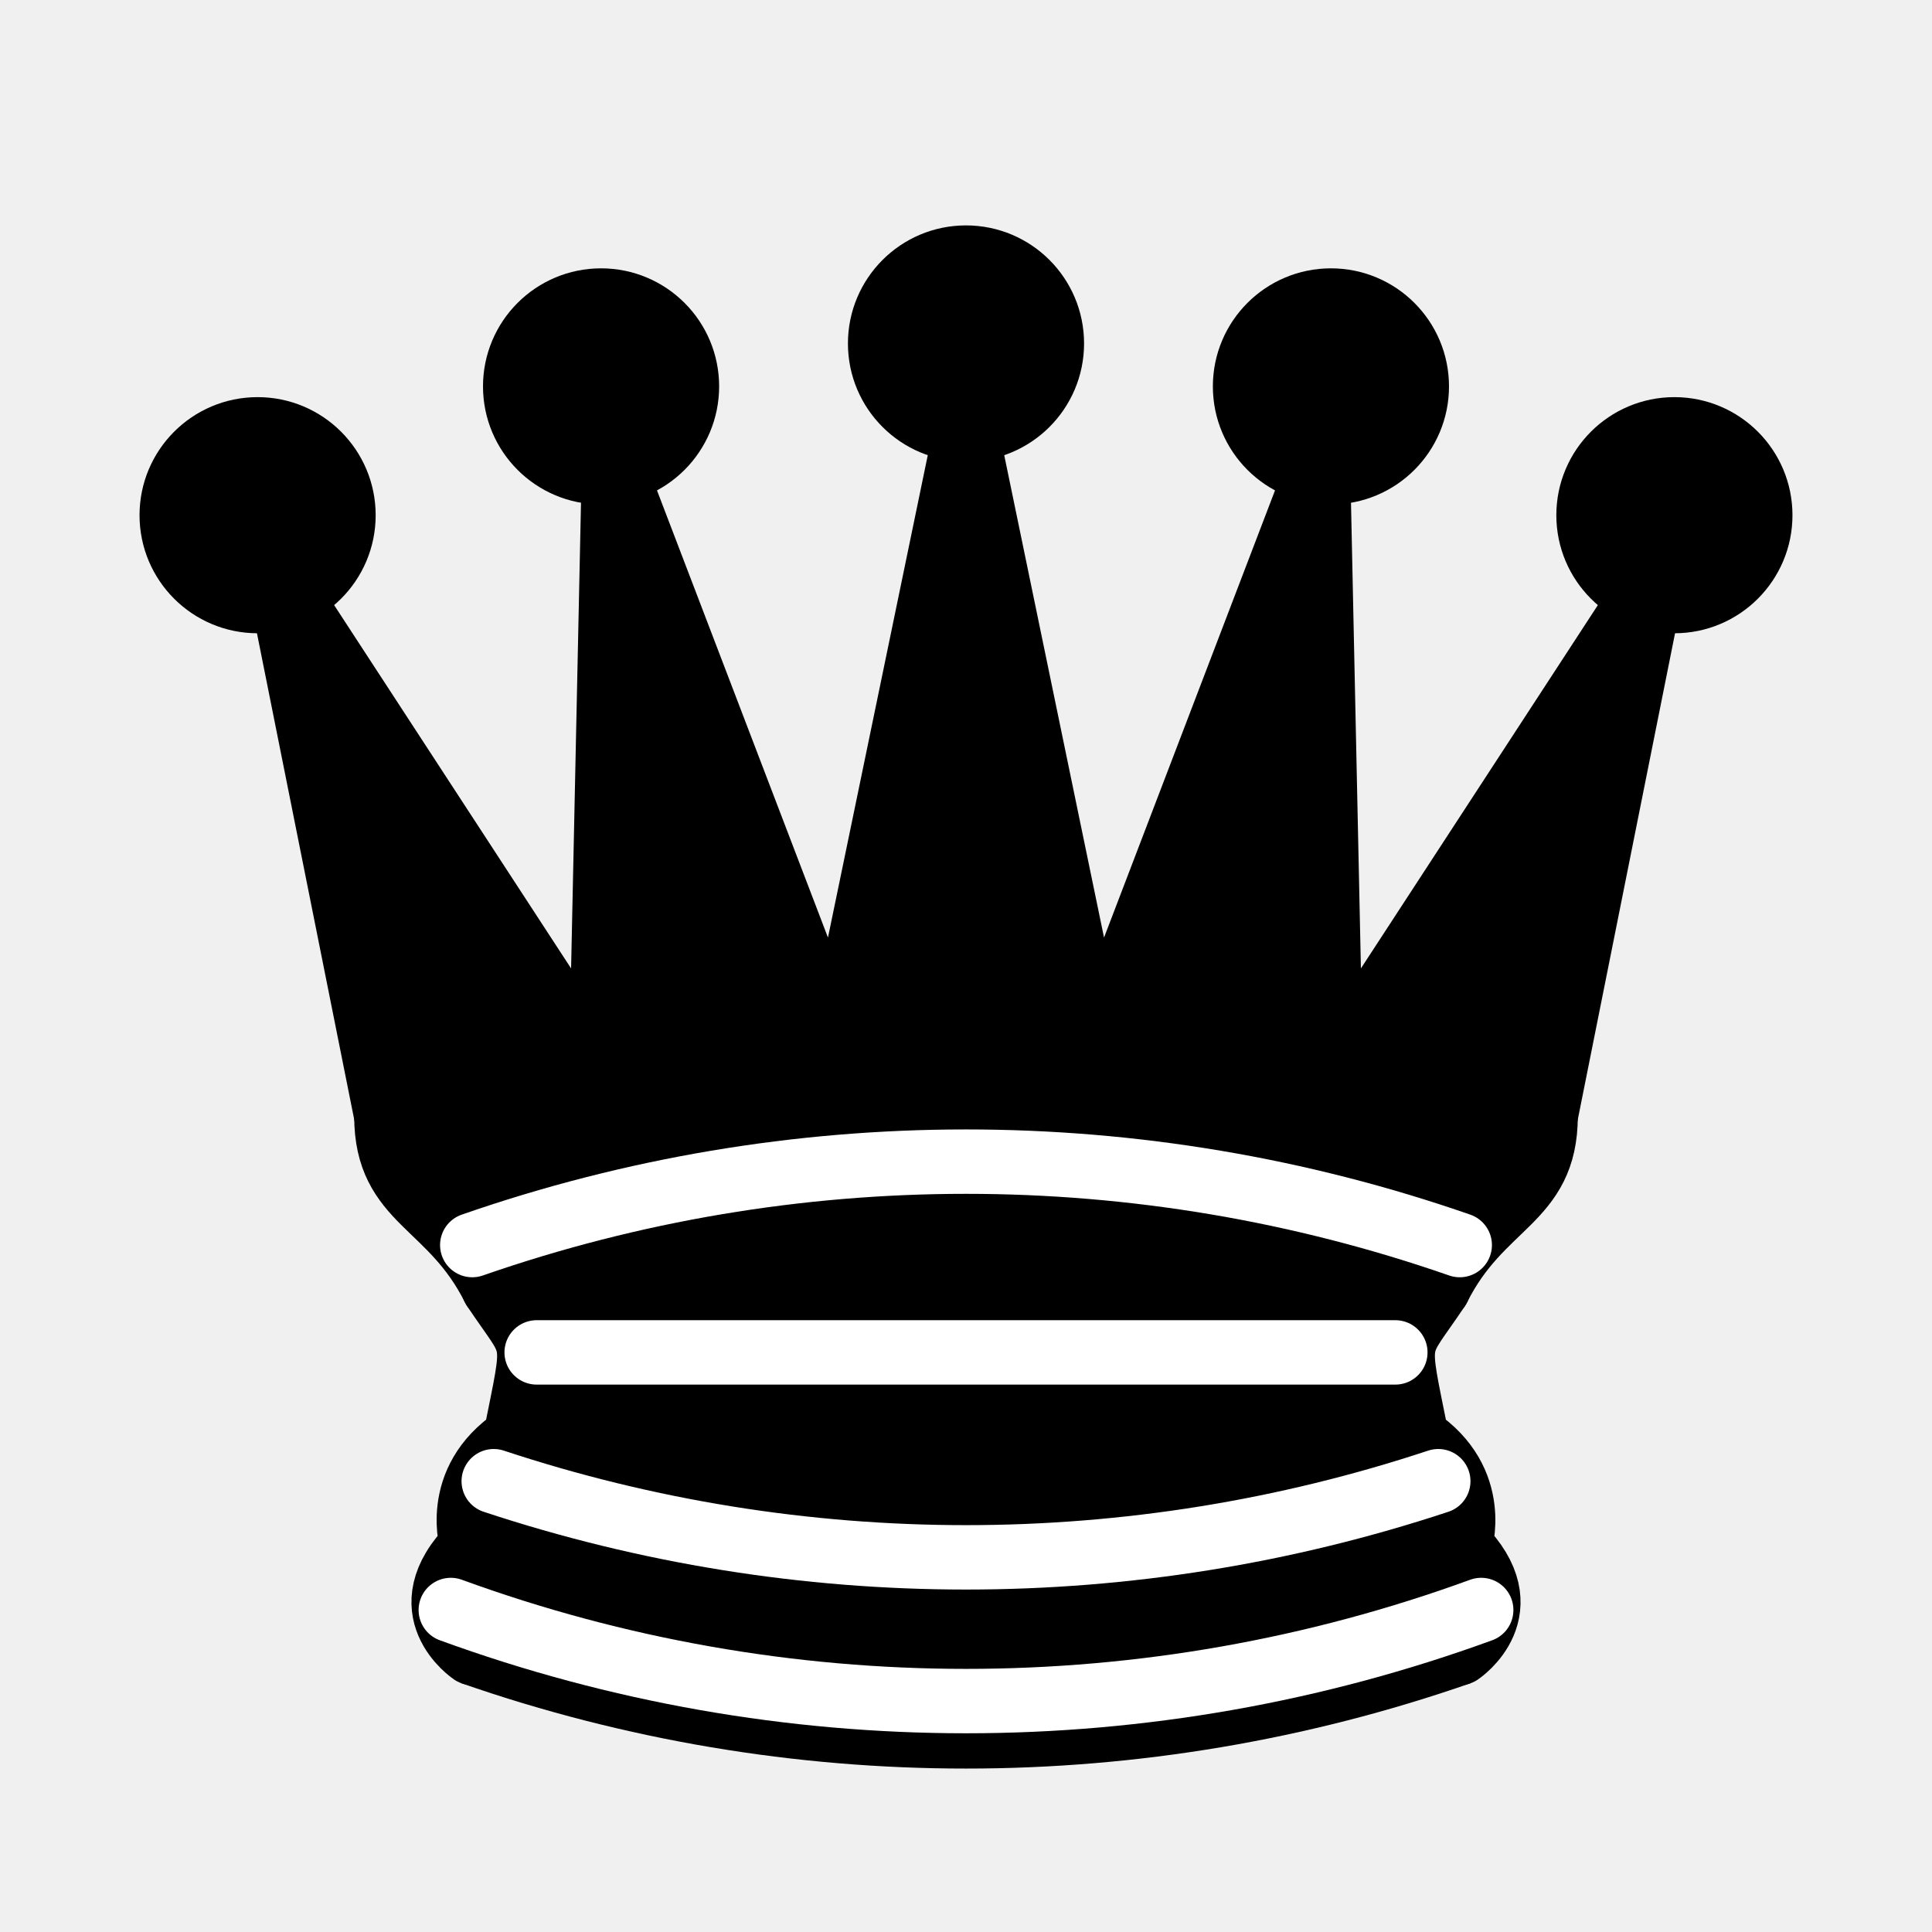
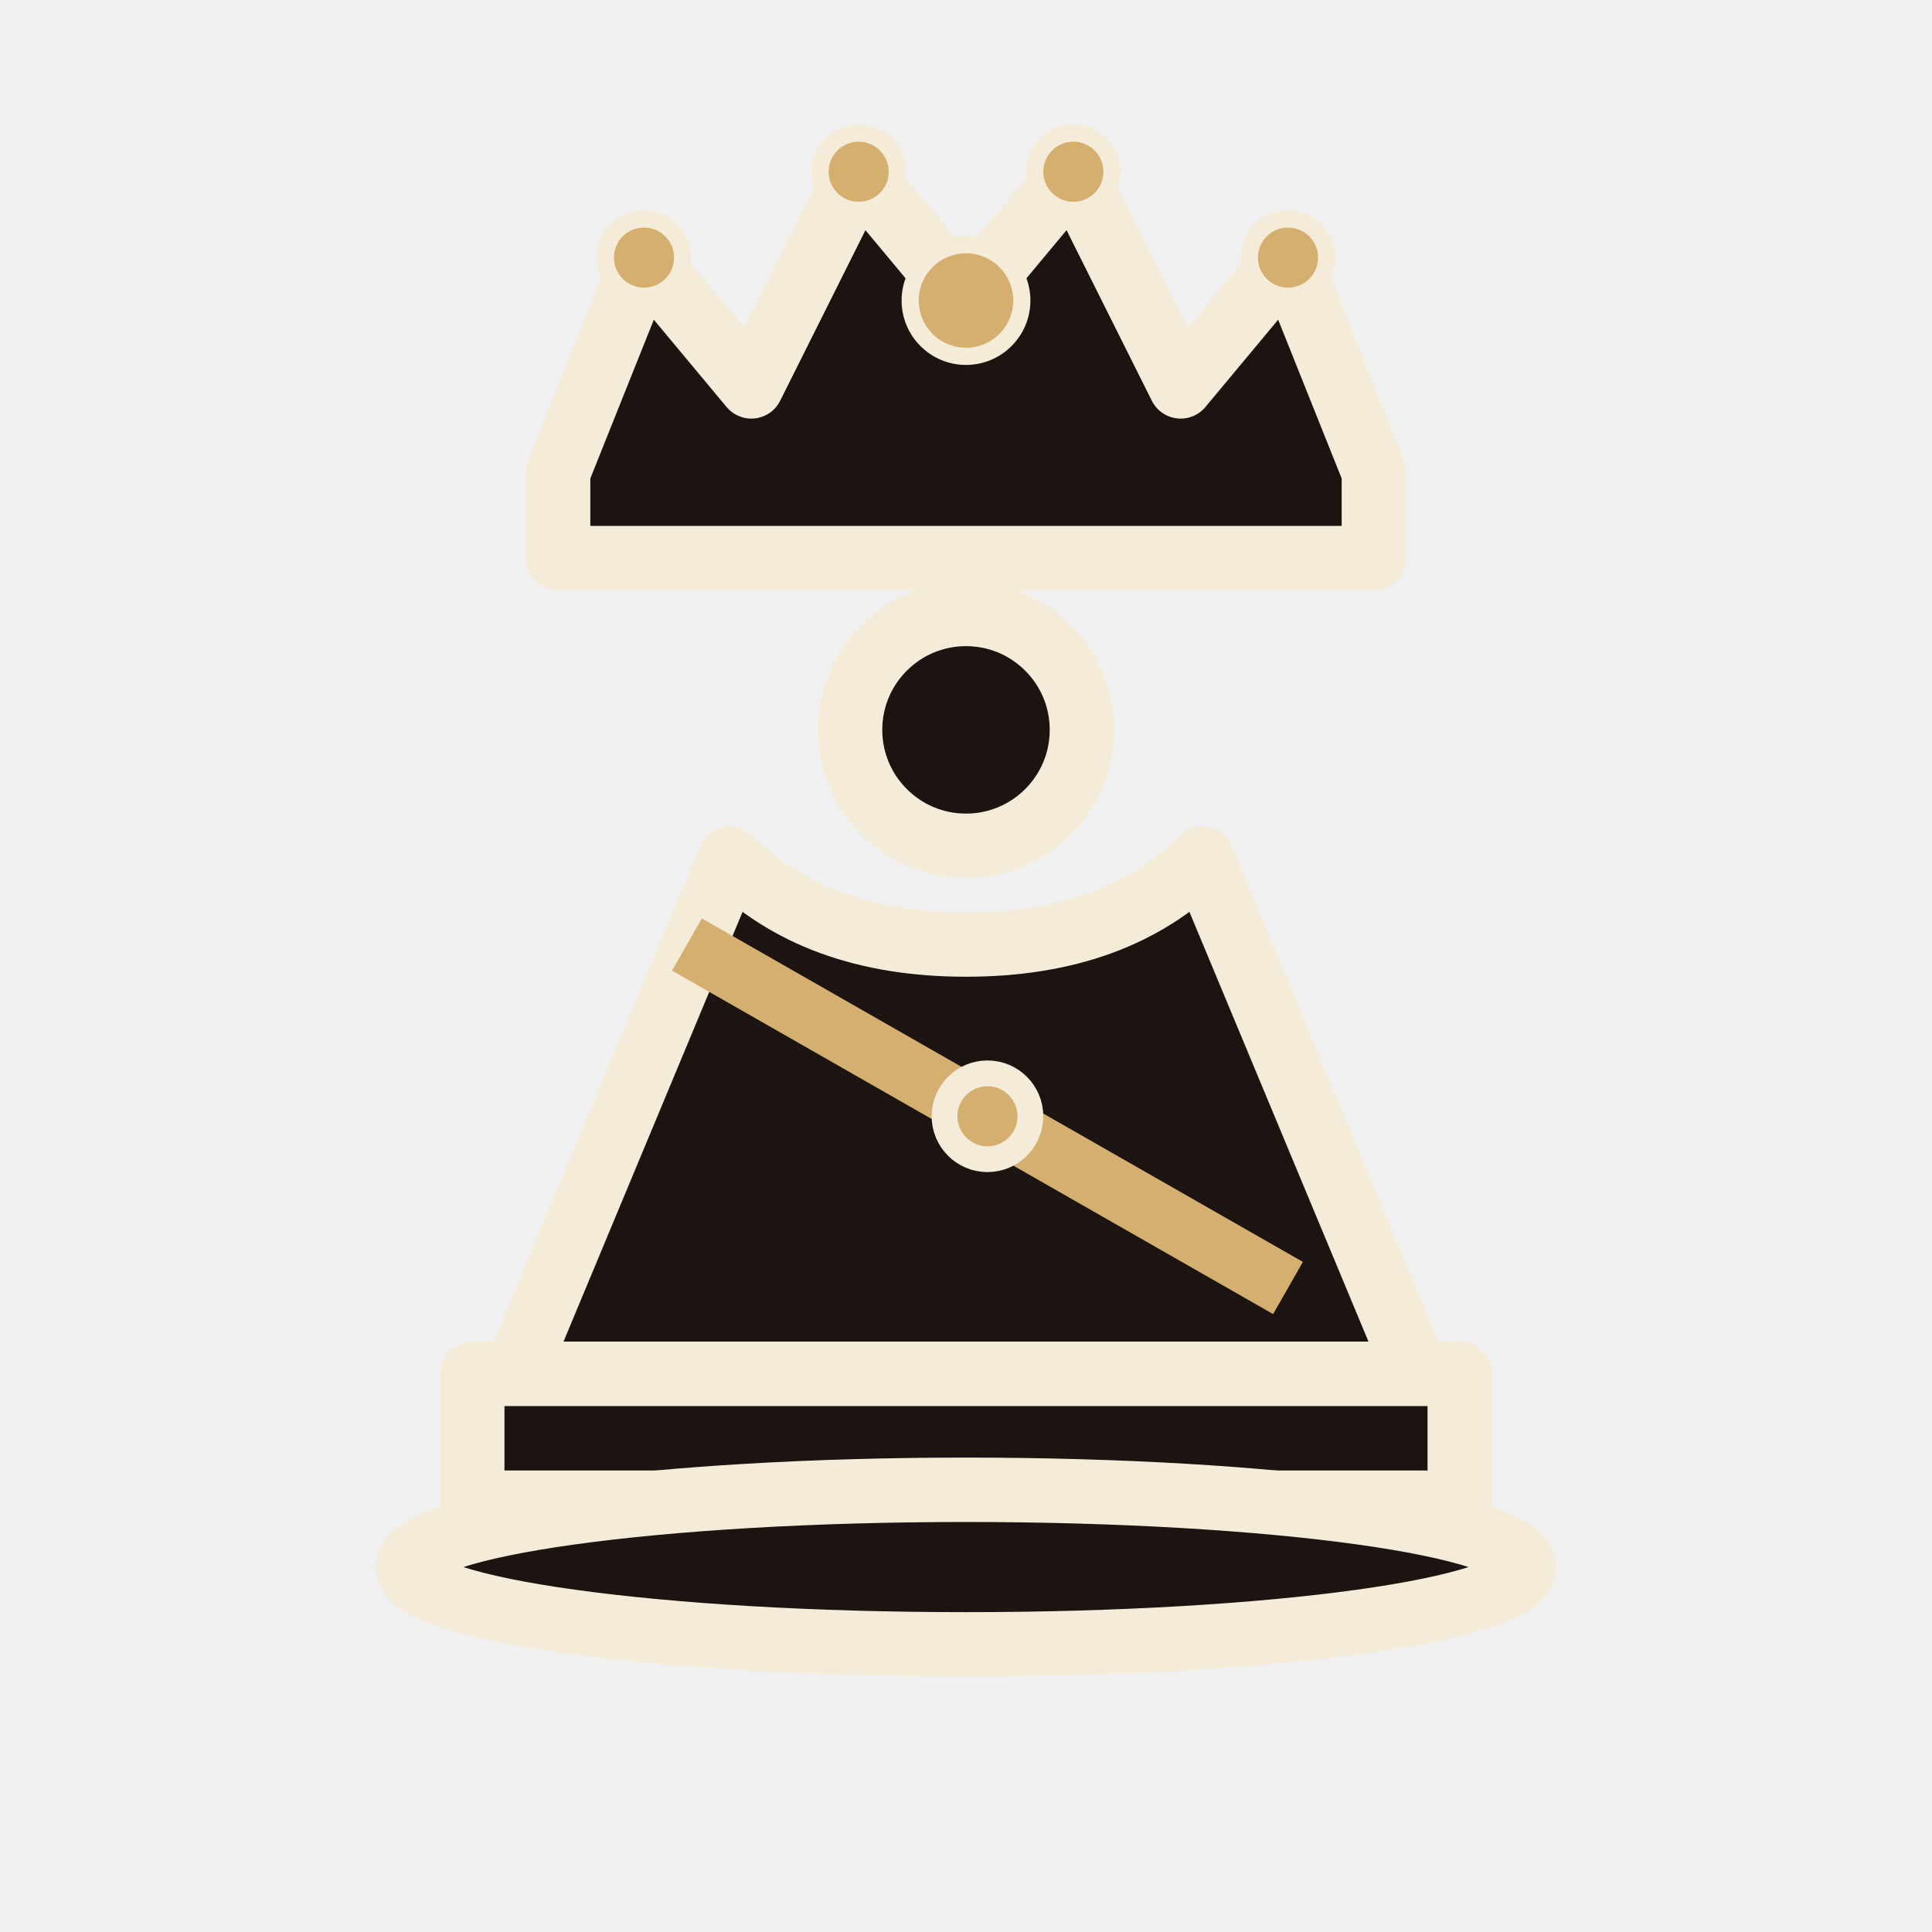
- <svg xmlns="http://www.w3.org/2000/svg" version="1.1" width="45" height="45">
-   <g style="fill:#000000;stroke:#000000;stroke-width:1.5; stroke-linecap:round;stroke-linejoin:round">
-     <path d="M 9,26 C 17.5,24.5 30,24.5 36,26 L 38.5,13.5 L 31,25 L 30.7,10.9 L 25.5,24.5 L 22.5,10 L 19.5,24.5 L 14.3,10.9 L 14,25 L 6.5,13.5 L 9,26 z" style="stroke-linecap:butt;fill:#000000" />
-     <path d="m 9,26 c 0,2 1.5,2 2.5,4 1,1.5 1,1 0.5,3.5 -1.5,1 -1,2.5 -1,2.5 -1.5,1.5 0,2.5 0,2.5 6.5,1 16.5,1 23,0 0,0 1.5,-1 0,-2.5 0,0 0.5,-1.5 -1,-2.5 -0.5,-2.5 -0.5,-2 0.5,-3.5 1,-2 2.5,-2 2.5,-4 -8.5,-1.5 -18.5,-1.5 -27,0 z" />
-     <path d="M 11.5,30 C 15,29 30,29 33.5,30" />
-     <path d="m 12,33.5 c 6,-1 15,-1 21,0" />
-     <circle cx="6" cy="12" r="2" />
-     <circle cx="14" cy="9" r="2" />
-     <circle cx="22.5" cy="8" r="2" />
-     <circle cx="31" cy="9" r="2" />
-     <circle cx="39" cy="12" r="2" />
-     <path d="M 11,38.5 A 35,35 1 0 0 34,38.5" style="fill:none; stroke:#000000;stroke-linecap:butt;" />
-     <g style="fill:none; stroke:#ffffff;">
-       <path d="M 11,29 A 35,35 1 0 1 34,29" />
-       <path d="M 12.5,31.5 L 32.5,31.5" />
-       <path d="M 11.5,34.5 A 35,35 1 0 0 33.5,34.5" />
-       <path d="M 10.5,37.5 A 35,35 1 0 0 34.5,37.5" />
-     </g>
+ <svg xmlns="http://www.w3.org/2000/svg" viewBox="0 0 45 45">
+   <g fill="#1B1410" stroke="#F4ECD8" stroke-width="1.5" stroke-linejoin="round">
+     <path d="M 13 11 L 15 6 L 17.5 9 L 20 4 L 22.5 7 L 25 4 L 27.5 9 L 30 6 L 32 11 L 32 13 L 13 13 Z" />
+     <circle cx="22.5" cy="17" r="2.7" />
+     <path d="M 17 20 L 12 32 L 33 32 L 28 20 Q 26 22 22.5 22 Q 19 22 17 20 Z" />
+     <rect x="11" y="32" width="23" height="3" />
+     <ellipse cx="22.5" cy="36.5" rx="13" ry="1.8" />
  </g>
+   <circle cx="15" cy="6" r="0.9" fill="#D4AF6F" stroke="#F4ECD8" stroke-width="0.4" />
+   <circle cx="20" cy="4" r="0.9" fill="#D4AF6F" stroke="#F4ECD8" stroke-width="0.4" />
+   <circle cx="22.5" cy="7" r="1.3" fill="#D4AF6F" stroke="#F4ECD8" stroke-width="0.4" />
+   <circle cx="25" cy="4" r="0.9" fill="#D4AF6F" stroke="#F4ECD8" stroke-width="0.4" />
+   <circle cx="30" cy="6" r="0.9" fill="#D4AF6F" stroke="#F4ECD8" stroke-width="0.4" />
+   <path d="M 16 22 L 30 30" stroke="#D4AF6F" stroke-width="1.4" fill="none" />
+   <circle cx="23" cy="26" r="1" fill="#D4AF6F" stroke="#F4ECD8" stroke-width="0.6" />
</svg>
